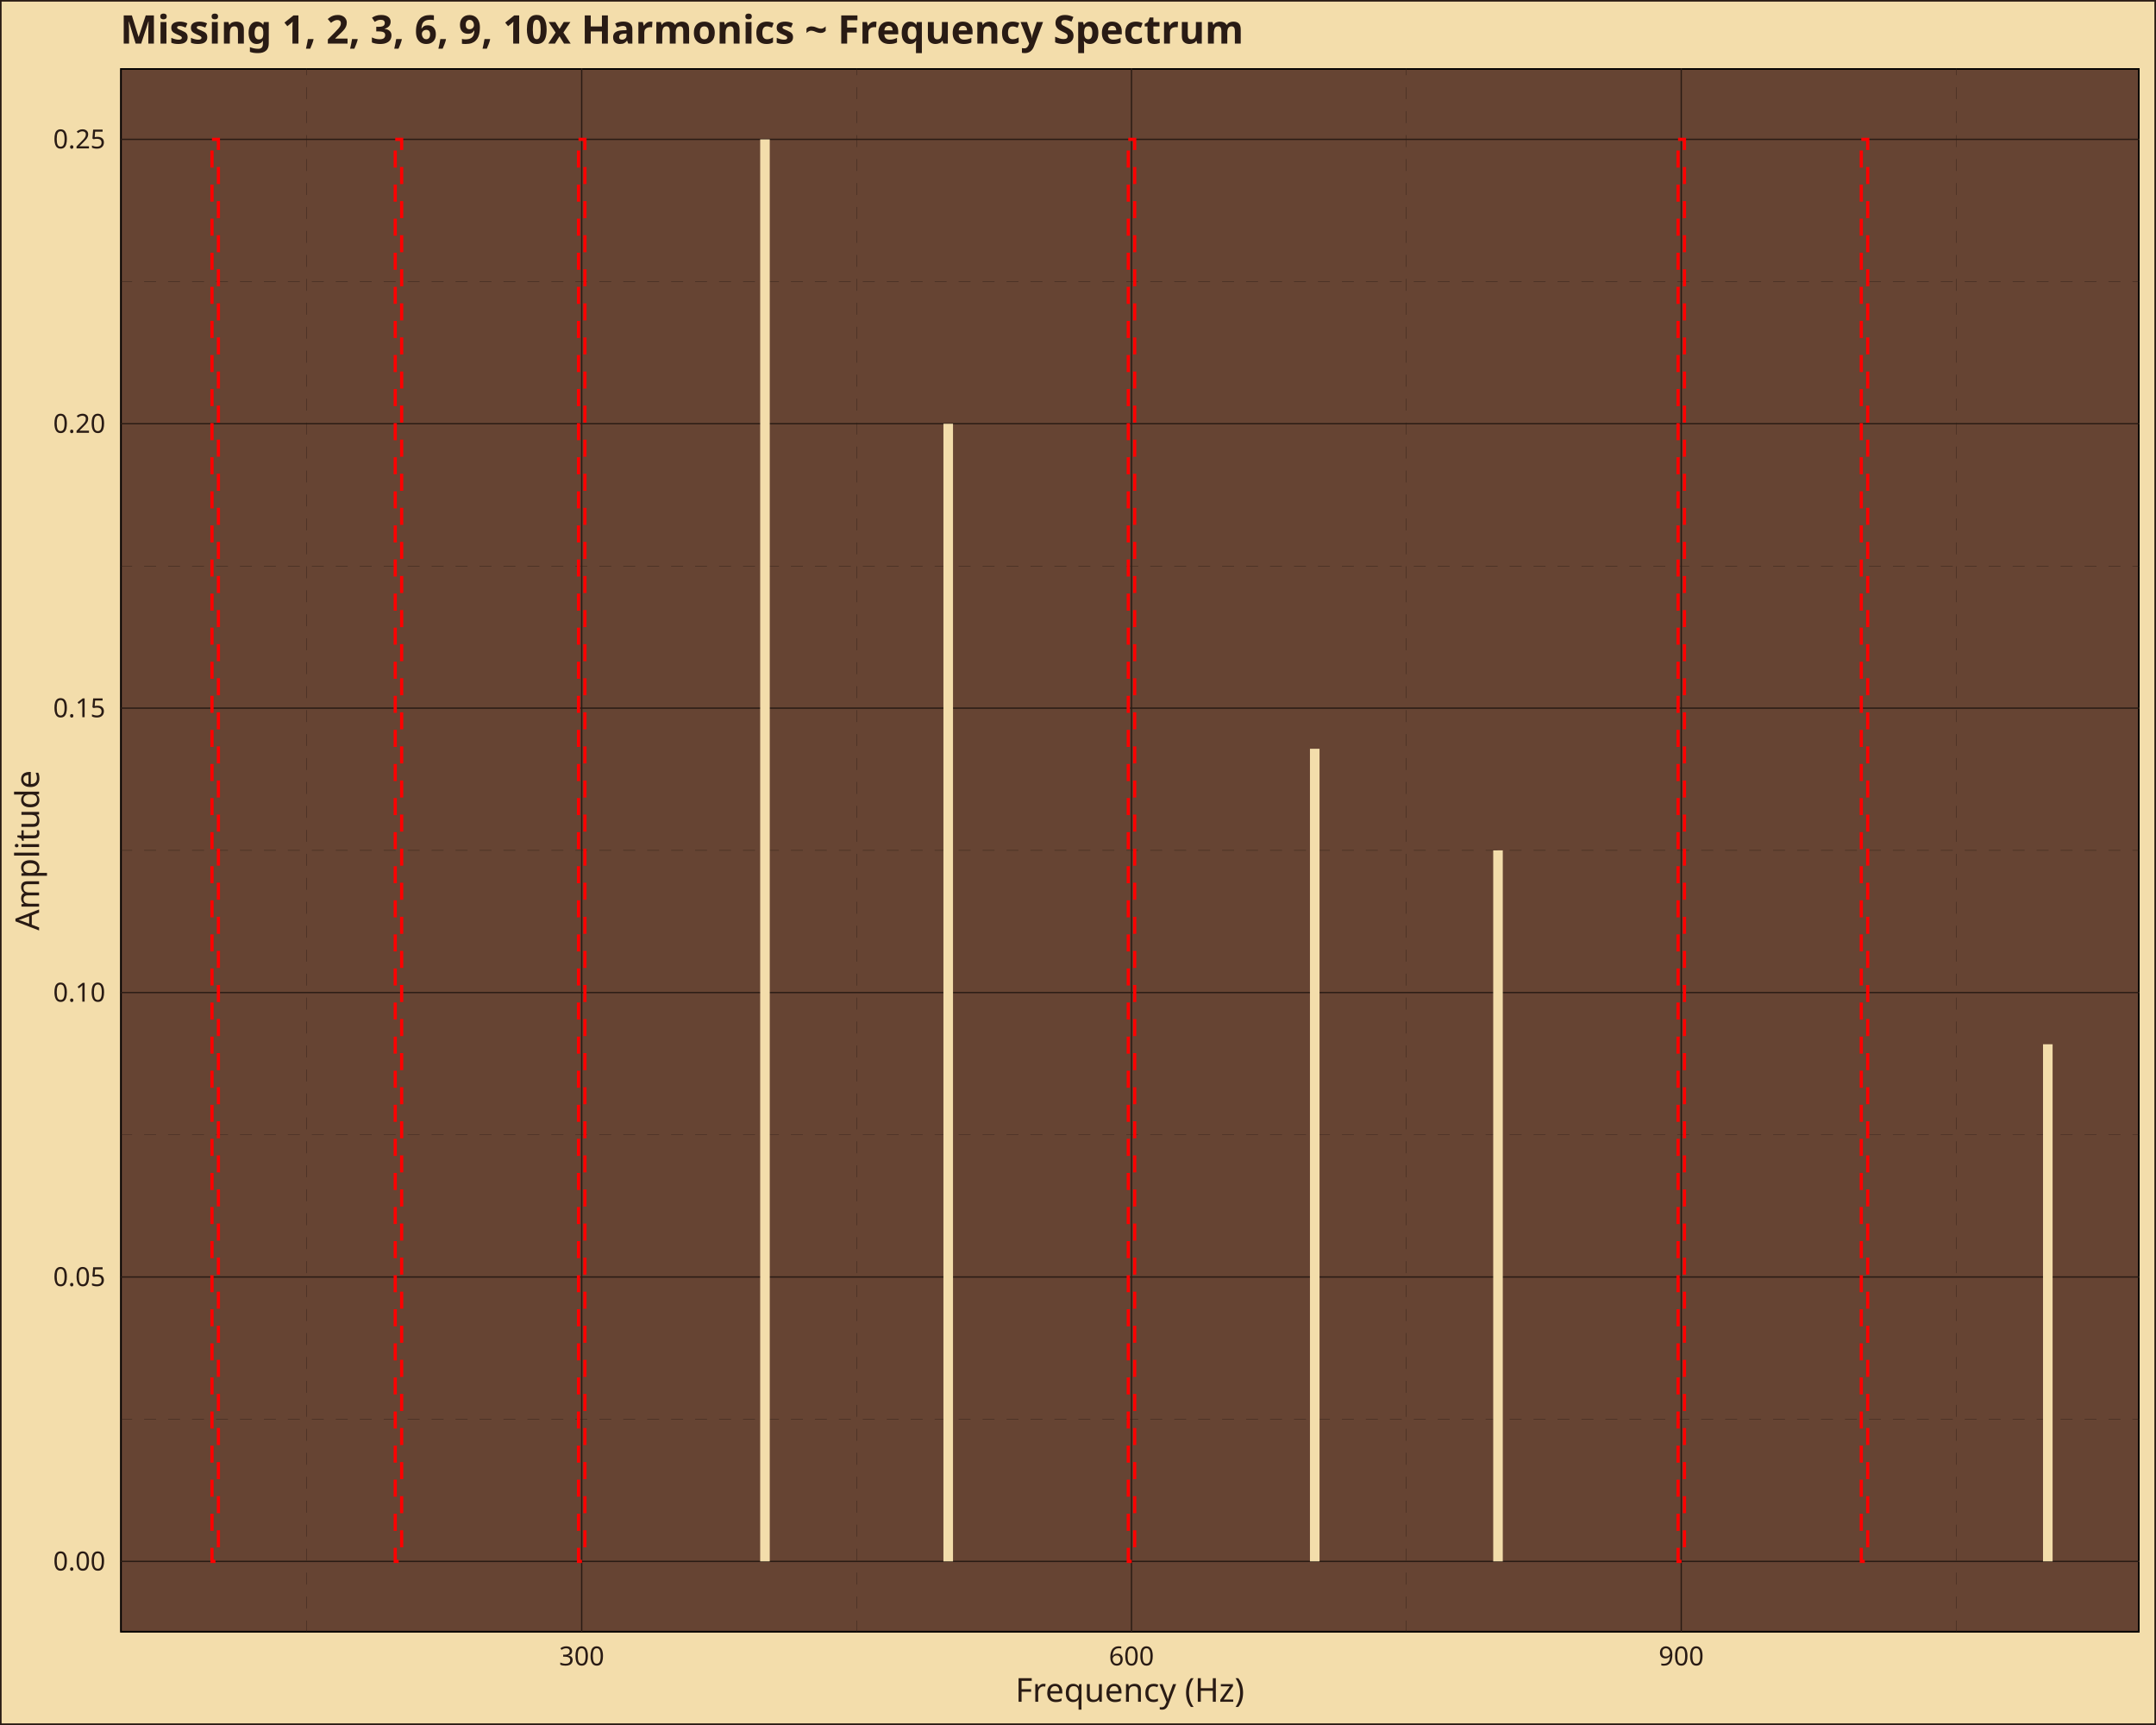
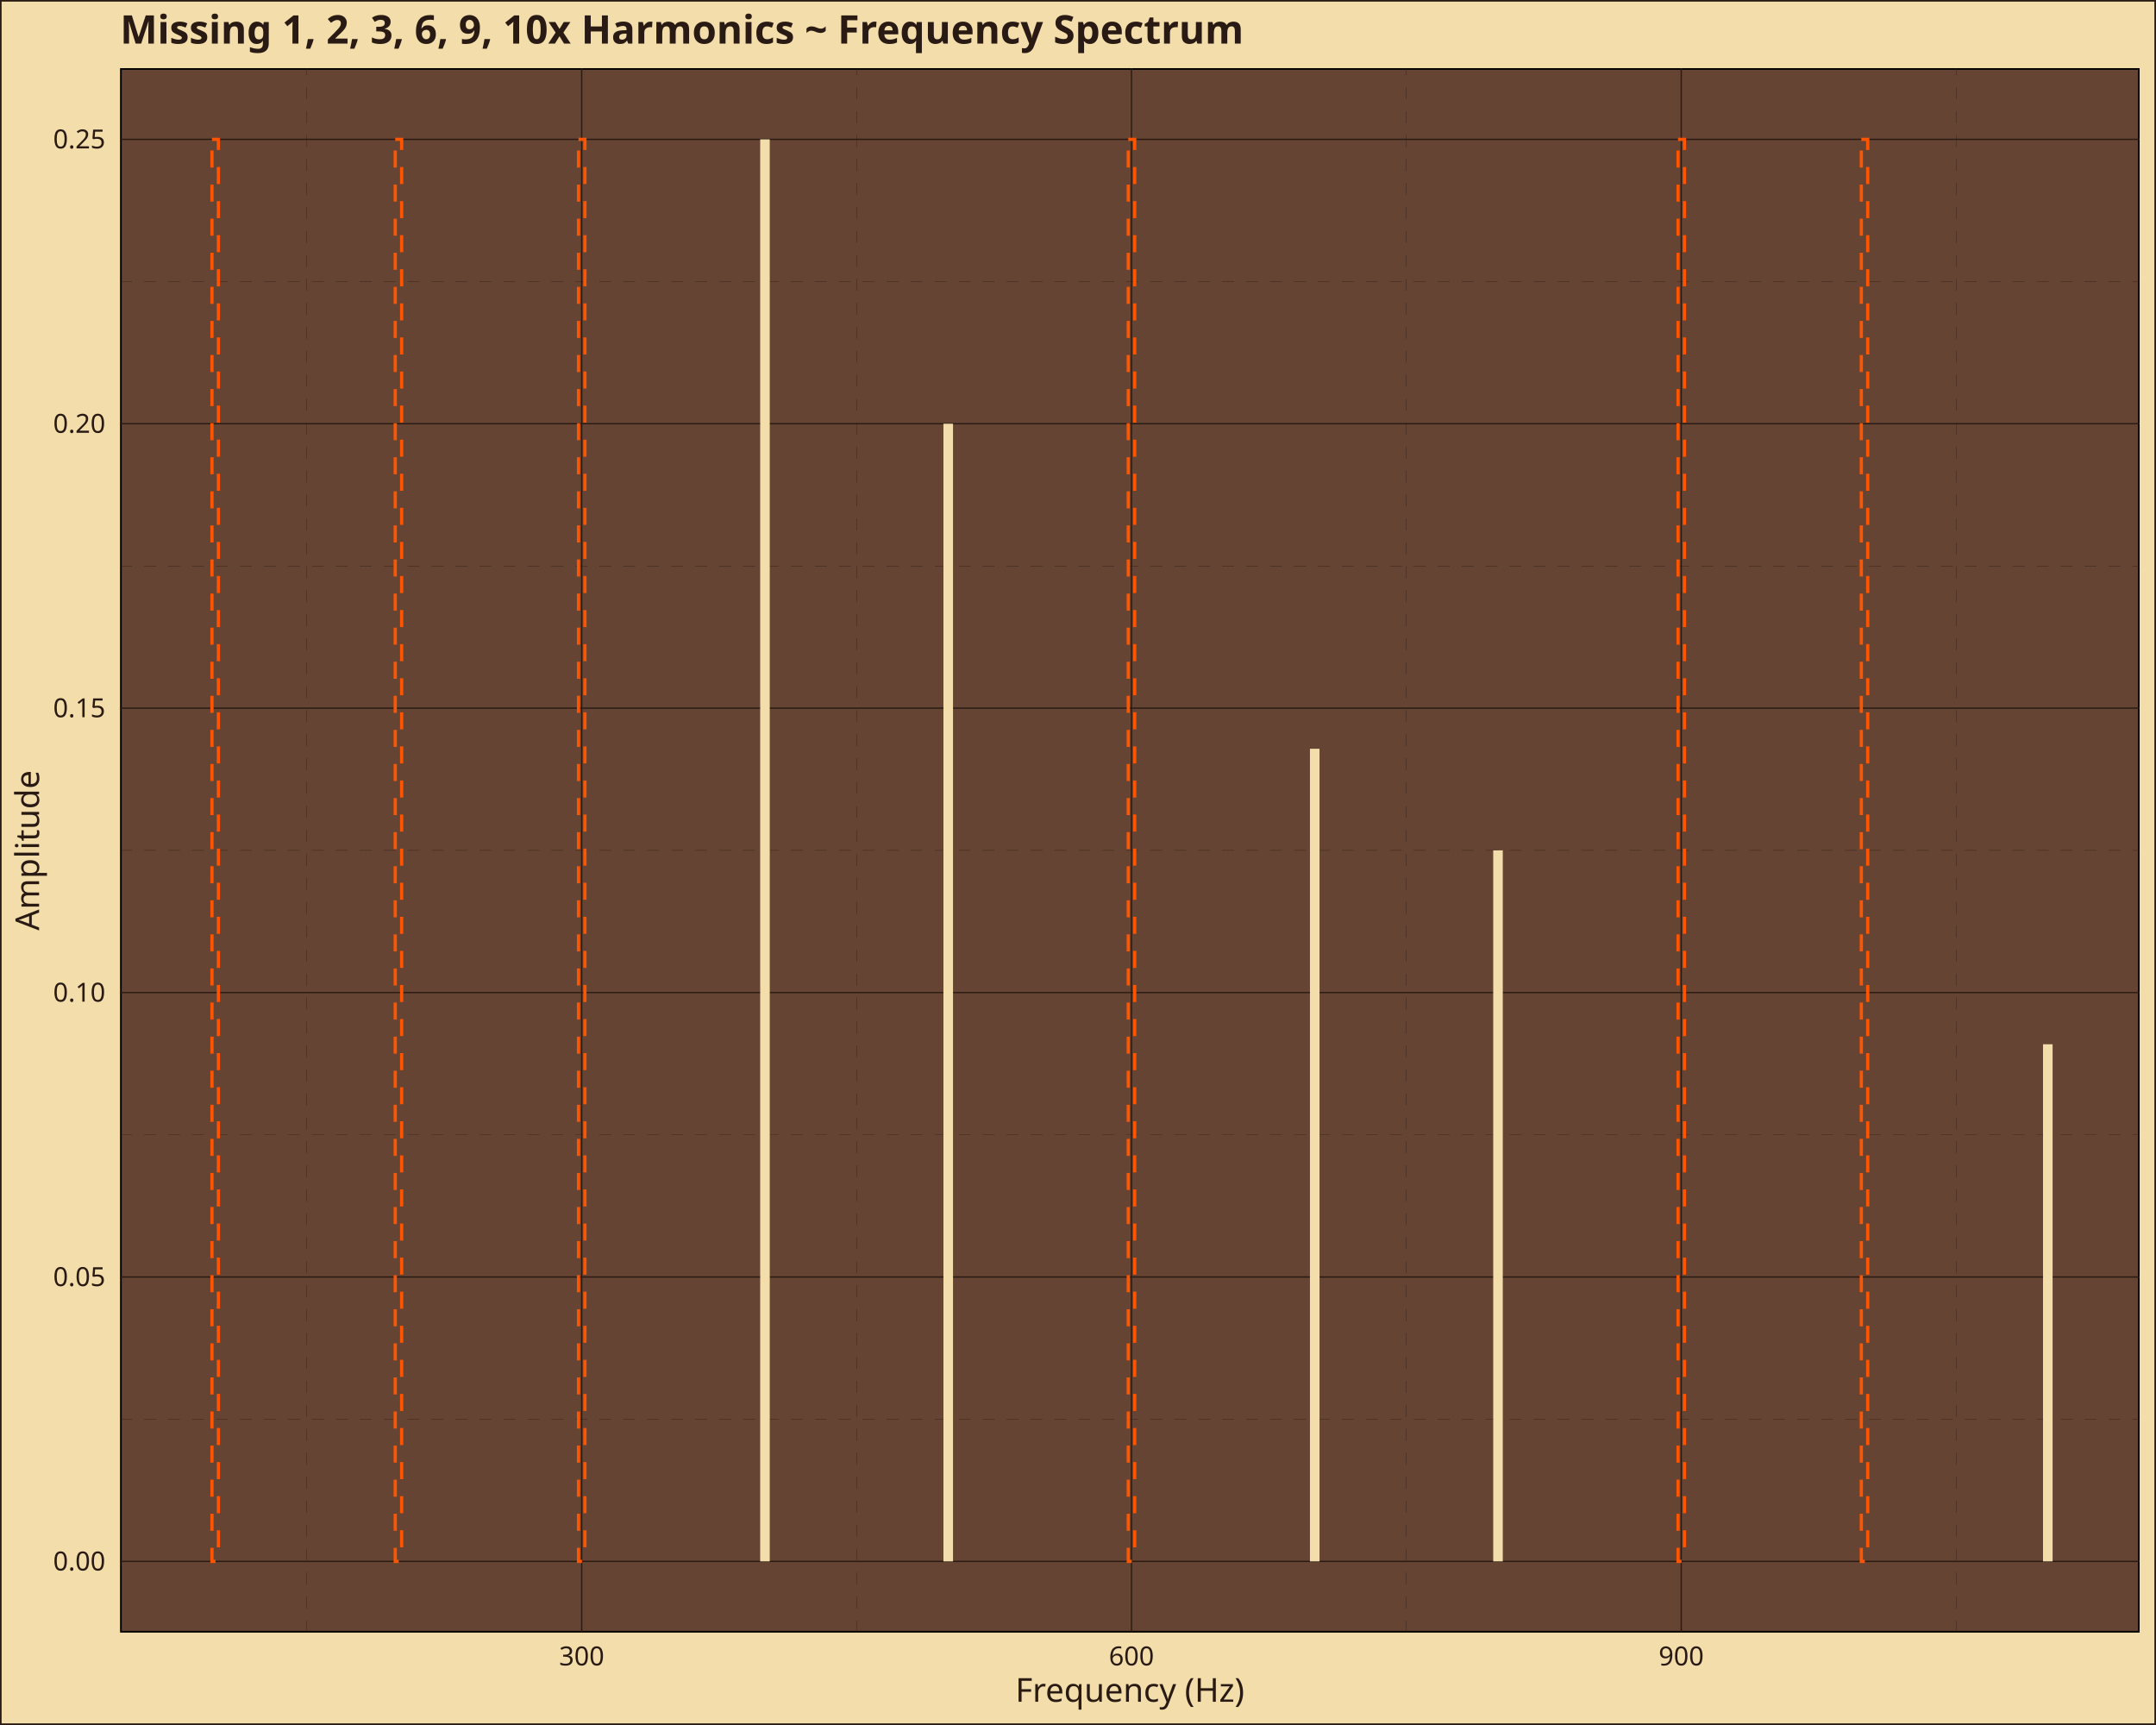
<svg xmlns="http://www.w3.org/2000/svg" class="svglite" data-engine-version="2.0" width="720.00pt" height="576.00pt" viewBox="0 0 720.00 576.00">
  <defs>
    <style type="text/css">
    .svglite line, .svglite polyline, .svglite polygon, .svglite path, .svglite rect, .svglite circle {
      fill: none;
      stroke: #000000;
      stroke-linecap: round;
      stroke-linejoin: round;
      stroke-miterlimit: 10.00;
    }
  </style>
  </defs>
  <rect width="100%" height="100%" style="stroke: none; fill: #FFFFFF;" />
  <defs>
    <clipPath id="cpMC4wMHw3MjAuMDB8MC4wMHw1NzYuMDA=">
      <rect x="0.00" y="0.00" width="720.00" height="576.00" />
    </clipPath>
  </defs>
  <g clip-path="url(#cpMC4wMHw3MjAuMDB8MC4wMHw1NzYuMDA=)">
    <rect x="0.00" y="0.00" width="720.00" height="576.00" style="stroke-width: 1.07; stroke: #291B14; fill: #F3DDAB;" />
  </g>
  <defs>
    <clipPath id="cpNDAuMTN8NzE0LjUyfDIyLjc4fDU0NS4xMQ==">
      <rect x="40.13" y="22.78" width="674.39" height="522.33" />
    </clipPath>
  </defs>
  <g clip-path="url(#cpNDAuMTN8NzE0LjUyfDIyLjc4fDU0NS4xMQ==)">
    <rect x="40.13" y="22.78" width="674.39" height="522.33" style="stroke-width: 1.07; fill: #664433;" />
    <polyline points="40.13,473.89 714.52,473.89 " style="stroke-width: 0.11; stroke: #291B14; stroke-dasharray: 4.00,4.00; stroke-linecap: butt;" />
    <polyline points="40.13,378.92 714.52,378.92 " style="stroke-width: 0.11; stroke: #291B14; stroke-dasharray: 4.00,4.00; stroke-linecap: butt;" />
    <polyline points="40.13,283.95 714.52,283.95 " style="stroke-width: 0.11; stroke: #291B14; stroke-dasharray: 4.00,4.00; stroke-linecap: butt;" />
    <polyline points="40.13,188.98 714.52,188.98 " style="stroke-width: 0.11; stroke: #291B14; stroke-dasharray: 4.00,4.00; stroke-linecap: butt;" />
    <polyline points="40.13,94.01 714.52,94.01 " style="stroke-width: 0.11; stroke: #291B14; stroke-dasharray: 4.00,4.00; stroke-linecap: butt;" />
    <polyline points="102.46,545.11 102.46,22.78 " style="stroke-width: 0.11; stroke: #291B14; stroke-dasharray: 4.00,4.00; stroke-linecap: butt;" />
    <polyline points="286.06,545.11 286.06,22.78 " style="stroke-width: 0.11; stroke: #291B14; stroke-dasharray: 4.00,4.00; stroke-linecap: butt;" />
    <polyline points="469.66,545.11 469.66,22.78 " style="stroke-width: 0.11; stroke: #291B14; stroke-dasharray: 4.00,4.00; stroke-linecap: butt;" />
    <polyline points="653.27,545.11 653.27,22.78 " style="stroke-width: 0.11; stroke: #291B14; stroke-dasharray: 4.00,4.00; stroke-linecap: butt;" />
    <polyline points="40.13,521.37 714.52,521.37 " style="stroke-width: 0.43; stroke: #291B14; stroke-linecap: butt;" />
    <polyline points="40.13,426.40 714.52,426.40 " style="stroke-width: 0.43; stroke: #291B14; stroke-linecap: butt;" />
    <polyline points="40.13,331.43 714.52,331.43 " style="stroke-width: 0.43; stroke: #291B14; stroke-linecap: butt;" />
    <polyline points="40.13,236.46 714.52,236.46 " style="stroke-width: 0.43; stroke: #291B14; stroke-linecap: butt;" />
    <polyline points="40.13,141.49 714.52,141.49 " style="stroke-width: 0.43; stroke: #291B14; stroke-linecap: butt;" />
    <polyline points="40.13,46.53 714.52,46.53 " style="stroke-width: 0.43; stroke: #291B14; stroke-linecap: butt;" />
    <polyline points="194.26,545.11 194.26,22.78 " style="stroke-width: 0.43; stroke: #291B14; stroke-linecap: butt;" />
    <polyline points="377.86,545.11 377.86,22.78 " style="stroke-width: 0.43; stroke: #291B14; stroke-linecap: butt;" />
    <polyline points="561.46,545.11 561.46,22.78 " style="stroke-width: 0.43; stroke: #291B14; stroke-linecap: butt;" />
    <line x1="255.46" y1="46.53" x2="255.46" y2="521.37" style="stroke-width: 3.20; stroke: #F3DDAB; stroke-linecap: butt;" />
    <line x1="316.66" y1="141.49" x2="316.66" y2="521.37" style="stroke-width: 3.20; stroke: #F3DDAB; stroke-linecap: butt;" />
    <line x1="439.06" y1="250.03" x2="439.06" y2="521.37" style="stroke-width: 3.20; stroke: #F3DDAB; stroke-linecap: butt;" />
    <line x1="500.26" y1="283.95" x2="500.26" y2="521.37" style="stroke-width: 3.20; stroke: #F3DDAB; stroke-linecap: butt;" />
    <line x1="683.87" y1="348.70" x2="683.87" y2="521.37" style="stroke-width: 3.20; stroke: #F3DDAB; stroke-linecap: butt;" />
-     <rect x="70.79" y="46.53" width="2.14" height="474.84" style="stroke-width: 1.07; stroke: #FF0000; stroke-dasharray: 5.69,5.69; stroke-linecap: butt; stroke-linejoin: miter;" />
-     <rect x="131.99" y="46.53" width="2.14" height="474.84" style="stroke-width: 1.07; stroke: #FF0000; stroke-dasharray: 5.69,5.69; stroke-linecap: butt; stroke-linejoin: miter;" />
-     <rect x="193.19" y="46.53" width="2.14" height="474.84" style="stroke-width: 1.07; stroke: #FF0000; stroke-dasharray: 5.69,5.69; stroke-linecap: butt; stroke-linejoin: miter;" />
-     <rect x="376.79" y="46.53" width="2.14" height="474.84" style="stroke-width: 1.07; stroke: #FF0000; stroke-dasharray: 5.69,5.69; stroke-linecap: butt; stroke-linejoin: miter;" />
-     <rect x="560.39" y="46.53" width="2.14" height="474.84" style="stroke-width: 1.07; stroke: #FF0000; stroke-dasharray: 5.69,5.69; stroke-linecap: butt; stroke-linejoin: miter;" />
-     <rect x="621.59" y="46.53" width="2.14" height="474.84" style="stroke-width: 1.07; stroke: #FF0000; stroke-dasharray: 5.69,5.69; stroke-linecap: butt; stroke-linejoin: miter;" />
+     <rect x="70.79" y="46.53" width="2.14" height="474.84" style="stroke-width: 1.07; stroke: #FF5500; stroke-dasharray: 5.69,5.69; stroke-linecap: butt; stroke-linejoin: miter;" />
+     <rect x="131.99" y="46.53" width="2.14" height="474.84" style="stroke-width: 1.07; stroke: #FF5500; stroke-dasharray: 5.69,5.69; stroke-linecap: butt; stroke-linejoin: miter;" />
+     <rect x="193.19" y="46.53" width="2.14" height="474.84" style="stroke-width: 1.07; stroke: #FF5500; stroke-dasharray: 5.69,5.69; stroke-linecap: butt; stroke-linejoin: miter;" />
+     <rect x="376.79" y="46.53" width="2.14" height="474.84" style="stroke-width: 1.07; stroke: #FF5500; stroke-dasharray: 5.69,5.69; stroke-linecap: butt; stroke-linejoin: miter;" />
+     <rect x="560.39" y="46.53" width="2.14" height="474.84" style="stroke-width: 1.07; stroke: #FF5500; stroke-dasharray: 5.69,5.69; stroke-linecap: butt; stroke-linejoin: miter;" />
+     <rect x="621.59" y="46.53" width="2.14" height="474.84" style="stroke-width: 1.07; stroke: #FF5500; stroke-dasharray: 5.69,5.69; stroke-linecap: butt; stroke-linejoin: miter;" />
  </g>
  <g clip-path="url(#cpMC4wMHw3MjAuMDB8MC4wMHw1NzYuMDA=)">
    <text x="35.20" y="524.40" text-anchor="end" style="font-size: 8.80px; fill: #291B14; font-family: sans;" textLength="17.13px" lengthAdjust="spacingAndGlyphs">0.00</text>
    <text x="35.20" y="429.43" text-anchor="end" style="font-size: 8.80px; fill: #291B14; font-family: sans;" textLength="17.13px" lengthAdjust="spacingAndGlyphs">0.05</text>
    <text x="35.20" y="334.46" text-anchor="end" style="font-size: 8.80px; fill: #291B14; font-family: sans;" textLength="17.13px" lengthAdjust="spacingAndGlyphs">0.10</text>
    <text x="35.20" y="239.49" text-anchor="end" style="font-size: 8.80px; fill: #291B14; font-family: sans;" textLength="17.13px" lengthAdjust="spacingAndGlyphs">0.15</text>
    <text x="35.20" y="144.52" text-anchor="end" style="font-size: 8.80px; fill: #291B14; font-family: sans;" textLength="17.13px" lengthAdjust="spacingAndGlyphs">0.20</text>
    <text x="35.20" y="49.55" text-anchor="end" style="font-size: 8.80px; fill: #291B14; font-family: sans;" textLength="17.13px" lengthAdjust="spacingAndGlyphs">0.25</text>
    <text x="194.26" y="556.10" text-anchor="middle" style="font-size: 8.80px; fill: #291B14; font-family: sans;" textLength="14.68px" lengthAdjust="spacingAndGlyphs">300</text>
    <text x="377.86" y="556.10" text-anchor="middle" style="font-size: 8.80px; fill: #291B14; font-family: sans;" textLength="14.68px" lengthAdjust="spacingAndGlyphs">600</text>
    <text x="561.46" y="556.10" text-anchor="middle" style="font-size: 8.80px; fill: #291B14; font-family: sans;" textLength="14.68px" lengthAdjust="spacingAndGlyphs">900</text>
    <text x="377.33" y="568.24" text-anchor="middle" style="font-size: 11.00px; fill: #291B14; font-family: sans;" textLength="75.81px" lengthAdjust="spacingAndGlyphs">Frequency (Hz)</text>
    <text transform="translate(13.05,283.95) rotate(-90)" text-anchor="middle" style="font-size: 11.00px; fill: #291B14; font-family: sans;" textLength="48.92px" lengthAdjust="spacingAndGlyphs">Amplitude</text>
    <text x="40.13" y="14.56" style="font-size: 13.20px; font-weight: bold; fill: #291B14; font-family: sans;" textLength="347.45px" lengthAdjust="spacingAndGlyphs">Missing 1, 2, 3, 6, 9, 10x Harmonics ~ Frequency Spectrum</text>
  </g>
</svg>
